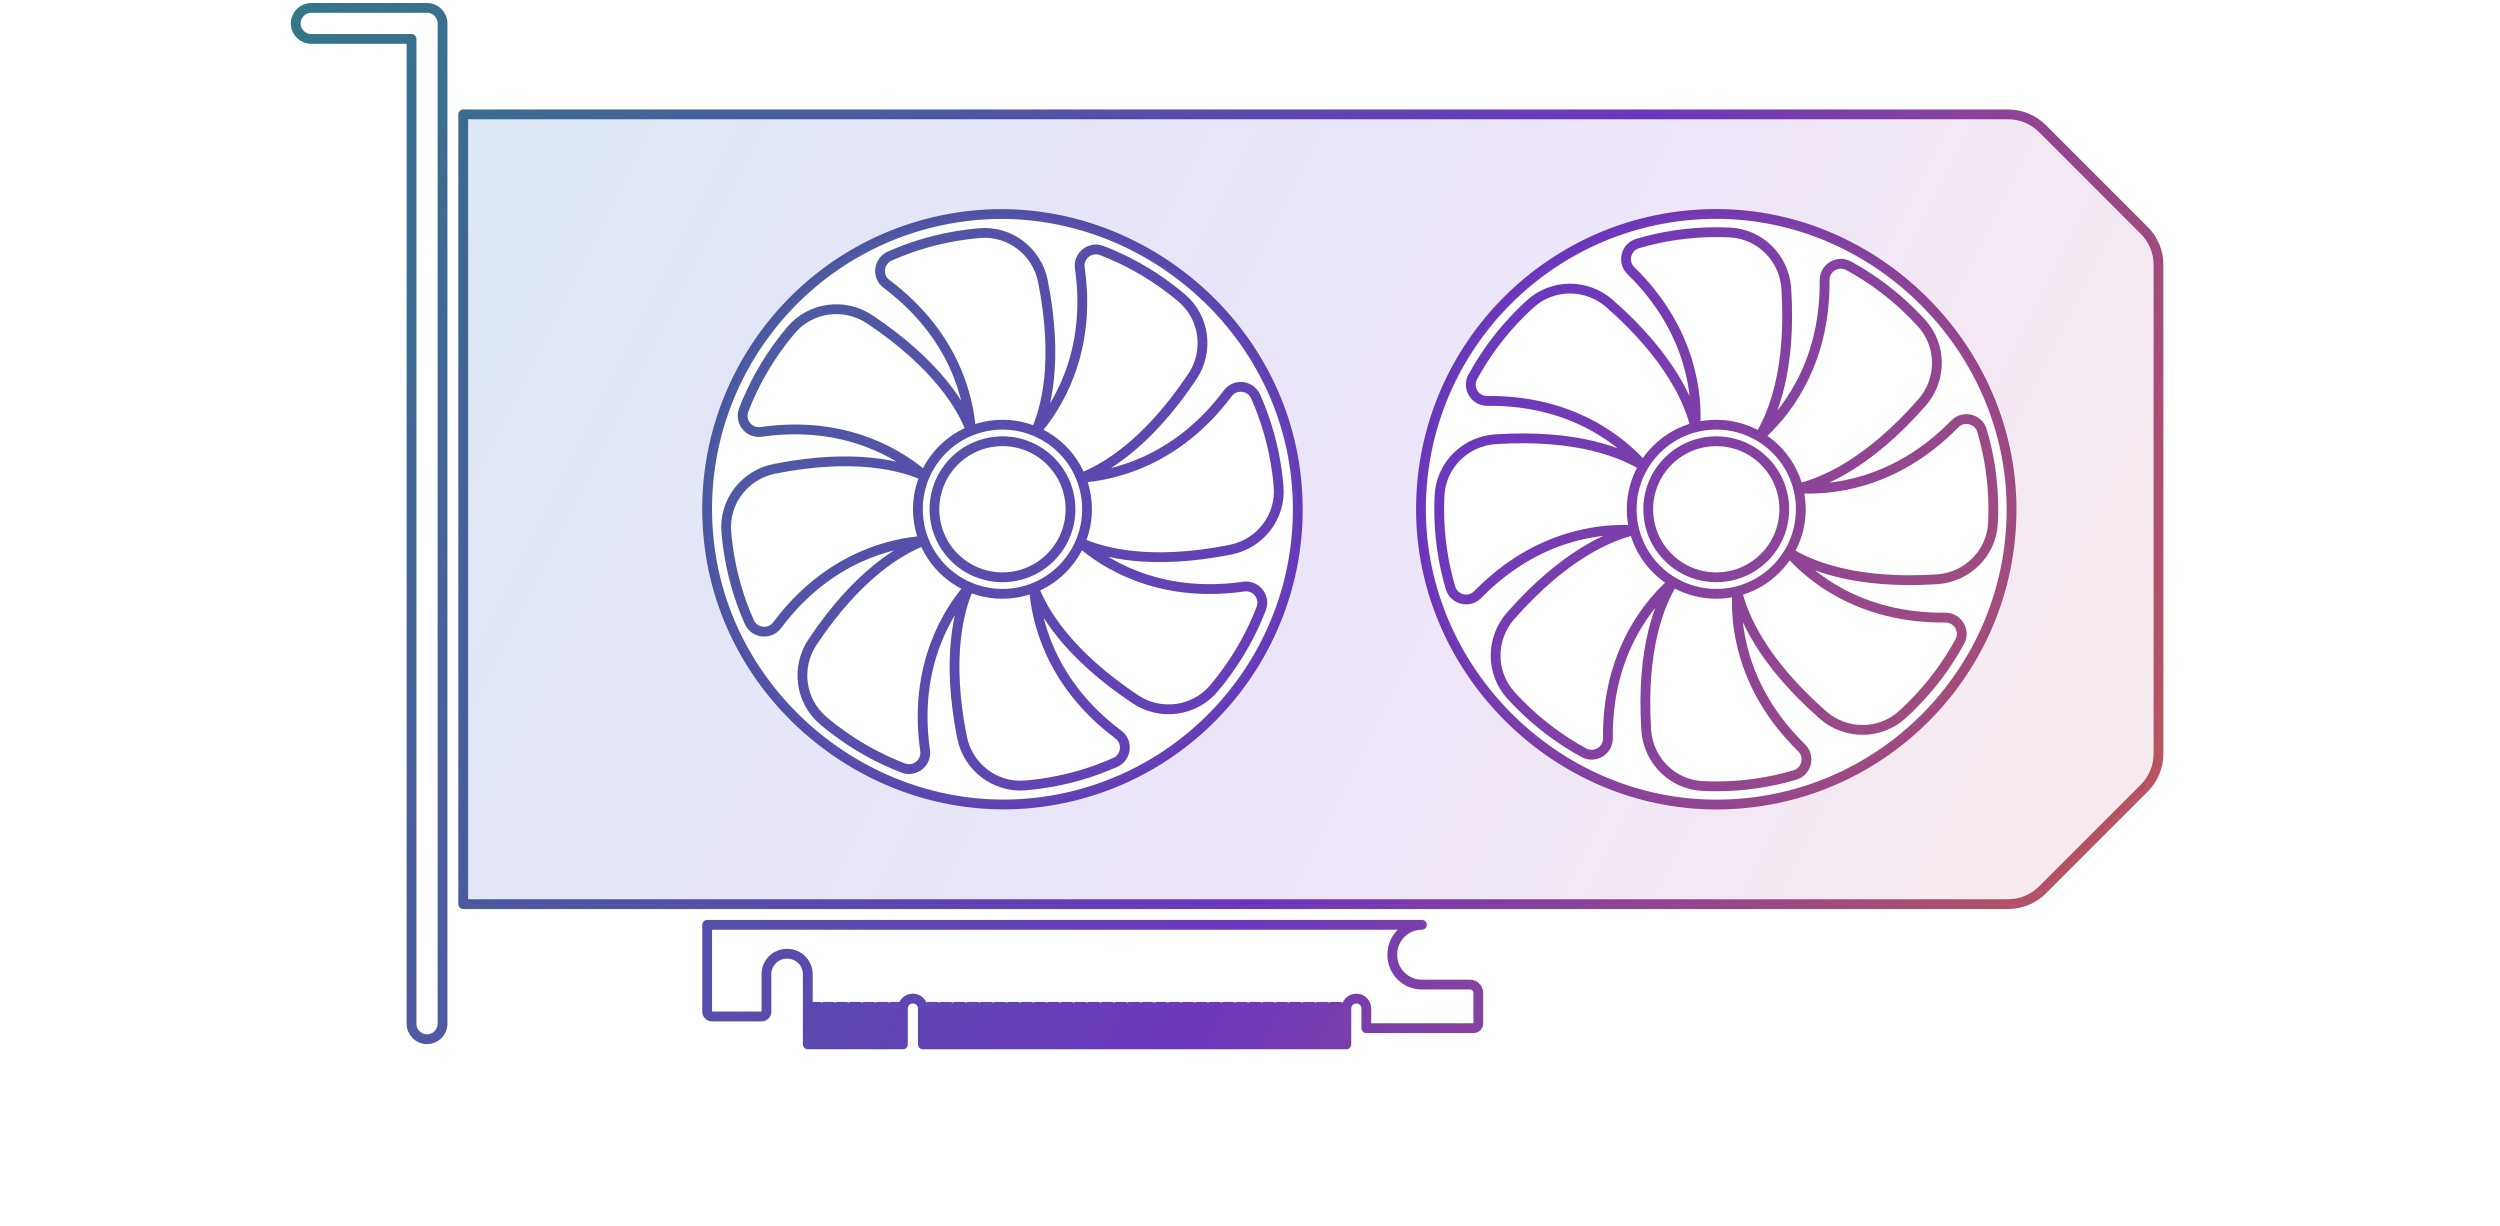
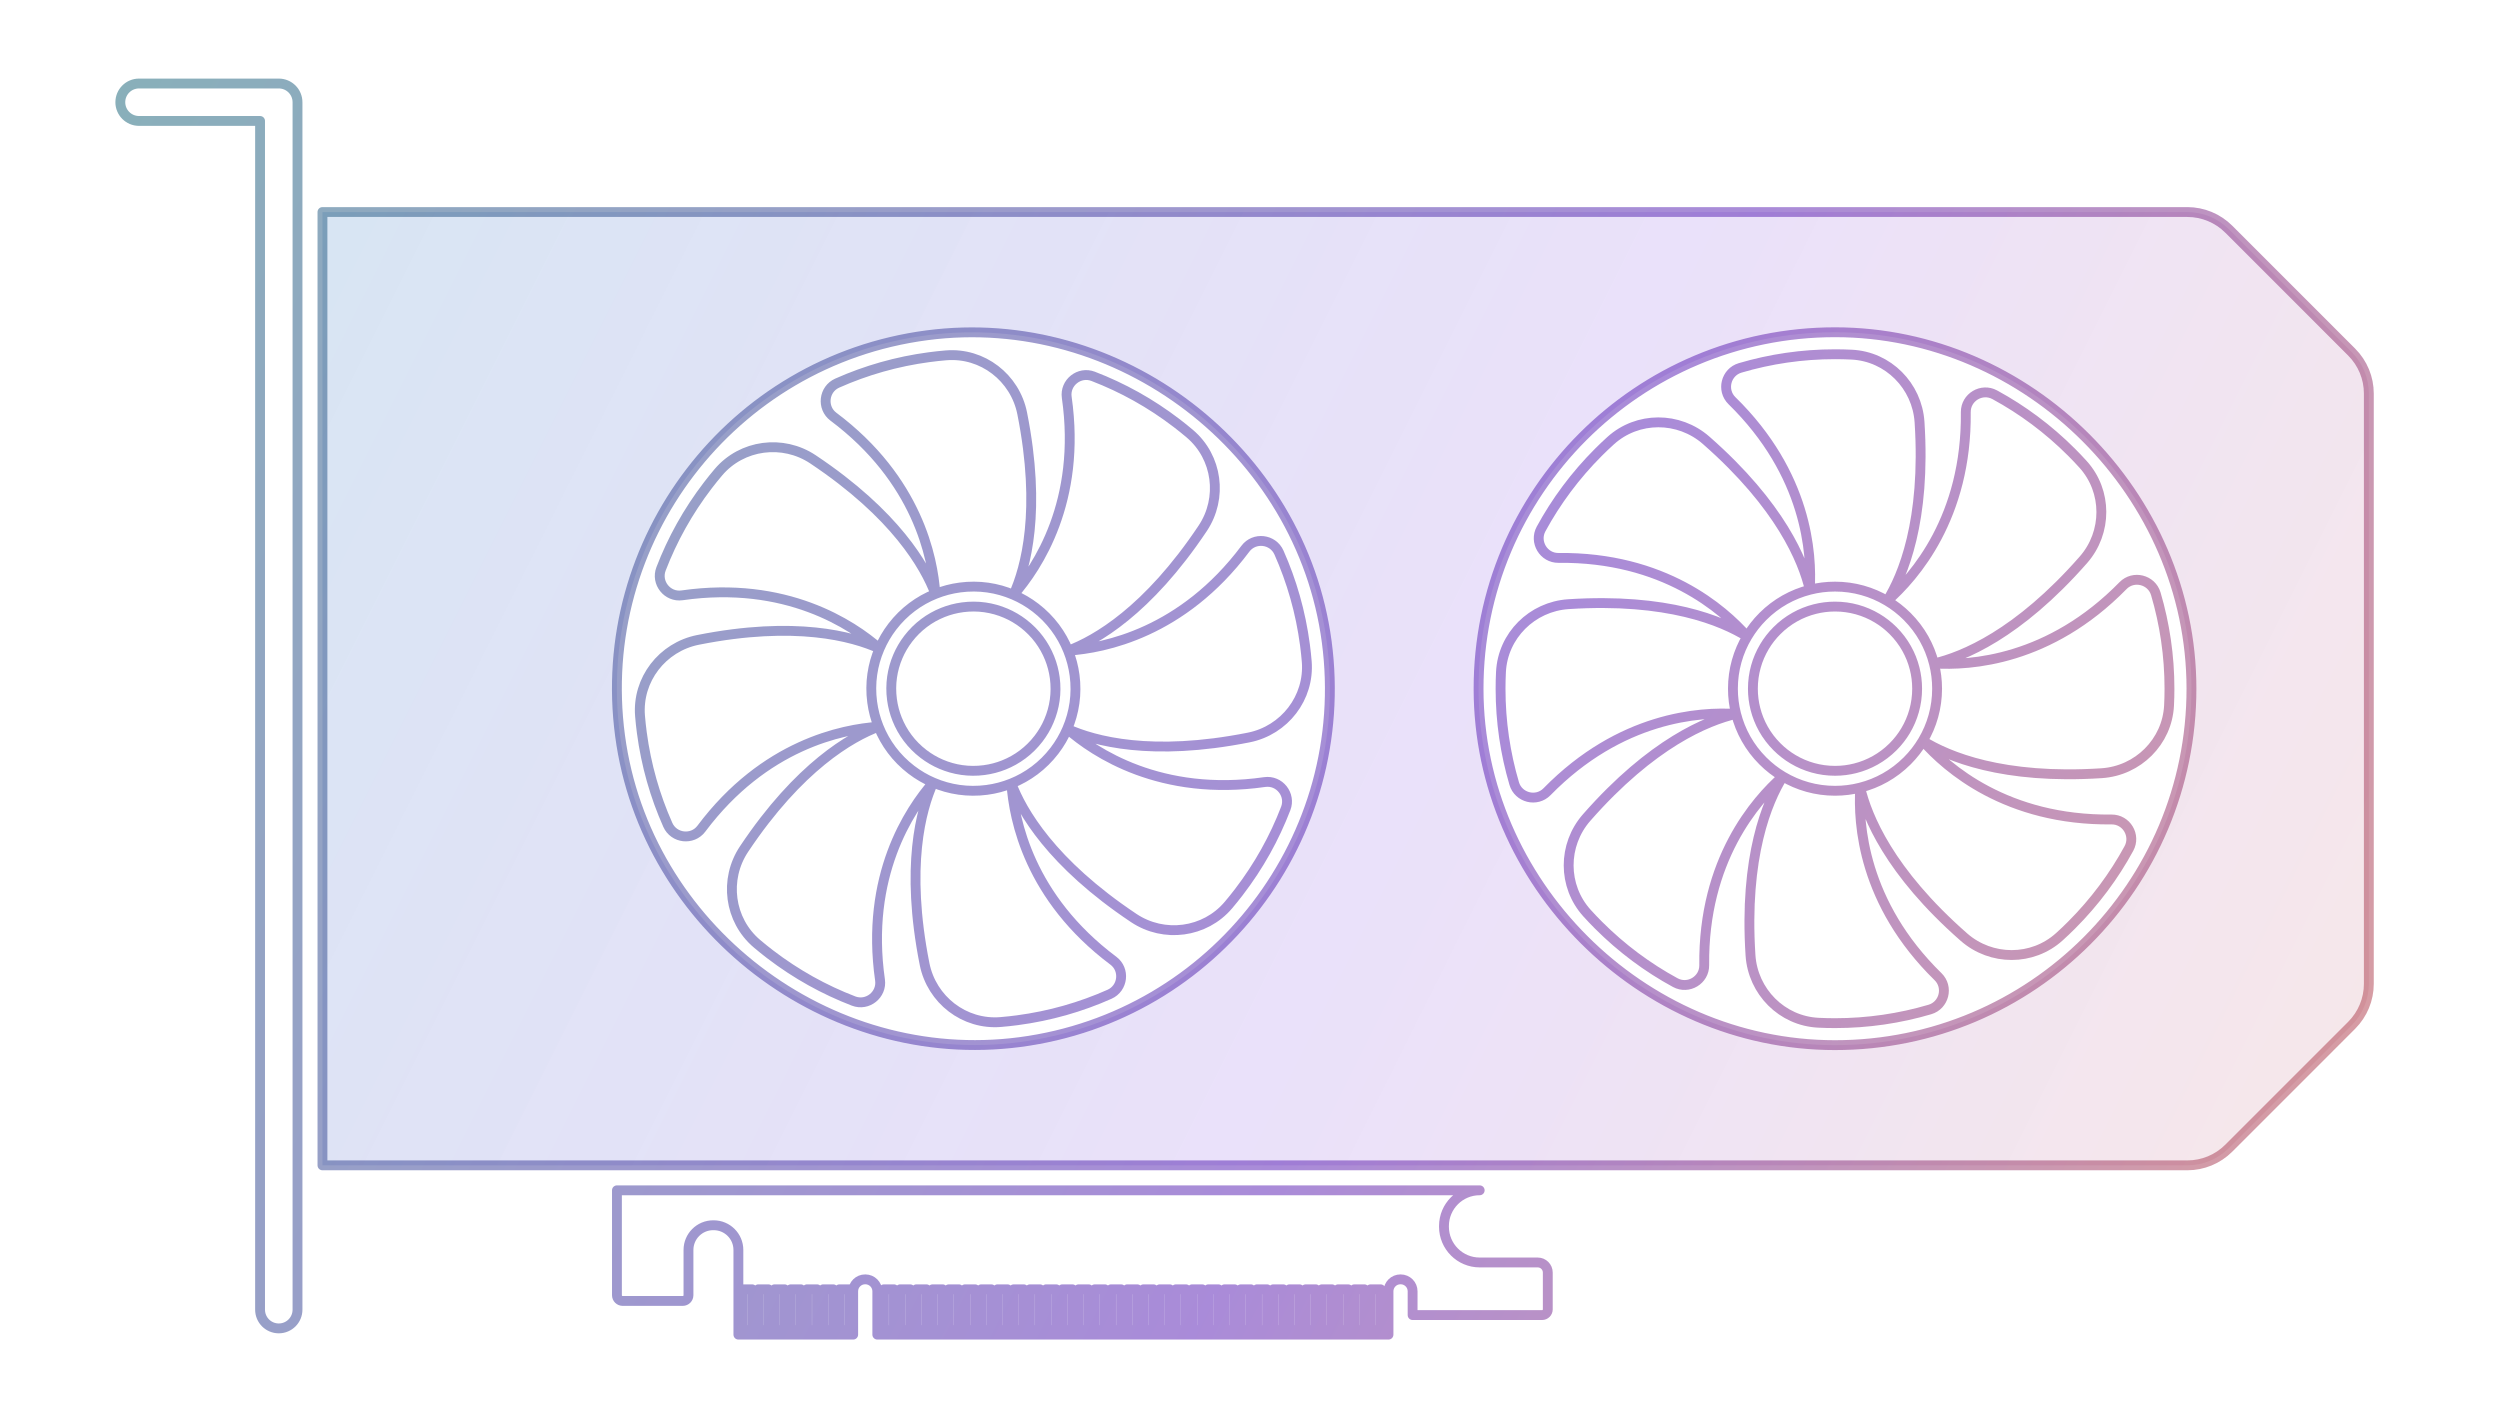
- <svg xmlns="http://www.w3.org/2000/svg" viewBox="170 340 1020 500" xml:space="preserve" id="svg2" version="1.1">
+ <svg xmlns="http://www.w3.org/2000/svg" viewBox="250 315 845 475" xml:space="preserve" id="svg2" version="1.1">
  <defs id="defs6">
    <linearGradient id="provinceFill" gradientUnits="userSpaceOnUse" x1="1300" y1="7500" x2="8900" y2="3700">
-       <stop offset="0%" stop-color="#0f766e" stop-opacity="1" />
-       <stop offset="55%" stop-color="#5b21b6" stop-opacity="1" />
-       <stop offset="100%" stop-color="#ea580c" stop-opacity="1" />
+       <stop offset="0%" stop-color="#0f766e" stop-opacity="0.8" />
+       <stop offset="55%" stop-color="#5b21b6" stop-opacity="0.8" />
+       <stop offset="100%" stop-color="#ea580c" stop-opacity="0.8" />
    </linearGradient>
    <linearGradient id="cornerFill" gradientUnits="userSpaceOnUse" x1="1300" y1="7500" x2="8900" y2="3700">
-       <stop offset="0%" stop-color="#0891b2" stop-opacity="0.18" />
-       <stop offset="55%" stop-color="#6d28d9" stop-opacity="0.12" />
-       <stop offset="100%" stop-color="#ea580c" stop-opacity="0.10" />
+       <stop offset="0%" stop-color="#0891b2" stop-opacity="0.20" />
+       <stop offset="55%" stop-color="#6d28d9" stop-opacity="0.14" />
+       <stop offset="100%" stop-color="#ea580c" stop-opacity="0.12" />
    </linearGradient>
    <linearGradient id="arcHighlight" gradientUnits="userSpaceOnUse" x1="1300" y1="5600" x2="8900" y2="5600">
      <stop offset="0%" stop-color="#0f766e" />
      <stop offset="100%" stop-color="#5b21b6" />
    </linearGradient>
  </defs>
  <g transform="matrix(1.333333,0,0,-1.333333,0,1333.333)" id="g10">
    <g transform="scale(0.1)" id="g12">
-       <path id="path44" style="fill:none;stroke:url(#provinceFill);stroke-width:30;stroke-opacity:0.9;stroke-linejoin:round;stroke-linecap:round" d="m 5374.78,4265.8 h -25.3 v 103.33 h 25.3 z m -41.12,0 h -25.3 v 103.33 h 25.3 z m -41.12,0 h -25.3 v 103.33 h 25.3 z m -41.12,0 h -25.3 v 103.33 h 25.3 z m -41.12,0 h -25.31 v 103.33 h 25.31 z m -41.12,0 h -25.31 v 103.33 h 25.31 z m -41.12,0 h -25.31 v 103.33 h 25.31 z m -41.12,0 h -25.31 v 103.33 h 25.31 z m -41.12,0 h -25.31 v 103.33 h 25.31 z m -41.13,0 h -25.3 v 103.33 h 25.3 z m -41.12,0 h -25.3 v 103.33 h 25.3 z m -41.12,0 h -25.3 v 103.33 h 25.3 z m -41.12,0 h -25.3 v 103.33 h 25.3 z m -41.12,0 h -25.3 v 103.33 h 25.3 z m -41.12,0 h -25.31 v 103.33 h 25.31 z m -41.12,0 h -25.31 v 103.33 h 25.31 z m -41.12,0 h -25.31 v 103.33 h 25.31 z m -41.12,0 h -25.31 v 103.33 h 25.31 z m -41.12,0 h -25.31 v 103.33 h 25.31 z m -41.12,0 h -25.31 v 103.33 h 25.31 z m -41.13,0 h -25.3 v 103.33 h 25.3 z m -41.12,0 h -25.3 v 103.33 h 25.3 z m -41.12,0 h -25.3 v 103.33 h 25.3 z m -41.12,0 h -25.3 v 103.33 h 25.3 z m -41.12,0 h -25.31 v 103.33 h 25.31 z m -41.12,0 h -25.31 v 103.33 h 25.31 z m -41.12,0 h -25.31 v 103.33 h 25.31 z m -41.12,0 h -25.31 v 103.33 h 25.31 z m -41.12,0 h -25.31 v 103.33 h 25.31 z m -41.12,0 h -25.31 v 103.33 h 25.31 z m -41.13,0 h -25.3 v 103.33 h 25.3 z m -112.81,0 h -25.31 v 103.33 h 25.31 z m -41.13,0 h -25.3 v 103.33 h 25.3 z m -41.12,0 h -25.3 v 103.33 h 25.3 z m -41.12,0 h -25.3 v 103.33 h 25.3 z m -41.12,0 h -25.3 v 103.33 h 25.3 z m -41.12,0 h -25.3 v 103.33 h 25.3 z m -41.12,0 h -25.31 v 103.33 h 25.31 z m 1991.47,171.34 h -147.06 c -50.01,0 -90.55,40.54 -90.55,90.56 v 1.82 c 0,50.02 40.54,90.56 90.55,90.56 H 3438.93 v -265.97 c 0,-8.01 6.5,-14.5 14.5,-14.5 h 152.36 c 8.01,0 14.5,6.49 14.5,14.5 v 114.77 c 0,34.59 28.04,62.63 62.63,62.63 h 1.26 c 34.59,0 62.63,-28.04 62.63,-62.63 v -203.08 -11.59 h 9.49 25.31 15.82 25.3 15.82 25.3 15.82 25.3 15.82 25.3 15.82 25.3 15.82 25.31 9.48 v 11.59 40.07 58.21 c 0,16.72 13.56,30.27 30.28,30.27 h 0.61 c 16.72,0 30.27,-13.55 30.27,-30.27 v -44.5 -53.78 -11.59 h 16.87 25.3 15.82 25.31 15.81 25.31 15.81 25.31 15.81 25.31 15.81 25.31 15.81 25.31 15.82 25.3 15.82 25.3 15.82 25.3 15.82 25.3 15.82 25.31 15.81 25.31 15.81 25.31 15.81 25.31 15.81 25.31 15.81 25.31 15.82 25.3 15.82 25.3 15.82 25.3 15.82 25.3 15.82 25.3 15.82 25.31 15.81 25.31 15.81 25.31 15.81 25.31 15.81 25.31 15.82 25.3 15.82 25.3 15.82 25.3 15.82 25.3 20.04 v 11.59 98.28 c 0,16.72 13.55,30.27 30.27,30.27 h 0.61 c 16.72,0 30.27,-13.55 30.27,-30.27 v -60.32 h 328.18 c 8,0 14.5,6.49 14.5,14.5 v 93.31 c 0,14.12 -11.45,25.57 -25.57,25.57" />
-       <path id="path46" style="fill:none;stroke:url(#provinceFill);stroke-width:30;stroke-opacity:0.9;stroke-linejoin:round;stroke-linecap:round" d="m 2581.72,7425.79 h -354.27 c -26.21,0 -47.45,-21.24 -47.45,-47.44 0,-26.21 21.24,-47.45 47.45,-47.45 h 306.82 V 4317.47 c 0,-26.21 21.25,-47.45 47.45,-47.45 26.2,0 47.45,21.24 47.45,47.45 v 3060.88 c 0,26.2 -21.25,47.44 -47.45,47.44" />
-       <path id="path48" style="fill:none;stroke:url(#provinceFill);stroke-width:30;stroke-opacity:0.9;stroke-linejoin:round;stroke-linecap:round" d="m 6728.52,5943.03 c -8.89,35.12 -27.09,68.37 -54.57,95.84 -12.55,12.55 -26.28,23.14 -40.84,31.78 v 0 c -31.12,18.55 -67.5,29.19 -106.36,29.19 -17.75,0 -34.95,-2.22 -51.35,-6.41 v 0 c -35.12,-8.9 -68.37,-27.1 -95.85,-54.58 -12.55,-12.54 -23.14,-26.27 -31.78,-40.83 l 0.01,-0.01 c -18.55,-31.12 -29.19,-67.5 -29.19,-106.36 0,-17.74 2.22,-34.94 6.41,-51.35 v 0 c 8.89,-35.12 27.09,-68.37 54.57,-95.85 12.55,-12.54 26.28,-23.13 40.84,-31.77 v 0 c 31.12,-18.55 67.5,-29.19 106.36,-29.19 17.75,0 34.95,2.22 51.35,6.41 v 0 c 35.12,8.9 68.37,27.1 95.85,54.57 12.55,12.55 23.14,26.28 31.78,40.84 v 0.01 c 18.54,31.12 29.18,67.5 29.18,106.36 0,17.74 -2.22,34.94 -6.4,51.35 h -0.01" />
-       <path id="path50" style="fill:none;stroke:url(#provinceFill);stroke-width:30;stroke-opacity:0.9;stroke-linejoin:round;stroke-linecap:round" d="m 4580.45,5789.81 0.01,-0.01 c -8.28,-19.35 -19.09,-38 -32.5,-55.51 -29.38,-38.35 -67.39,-66.2 -109.22,-82.89 v -0.01 c -19.53,-7.83 -40.37,-13.37 -62.23,-16.27 -47.89,-6.34 -94.46,0.84 -135.84,18.62 l -0.01,-0.01 c -19.35,8.28 -38,19.09 -55.51,32.5 -38.35,29.39 -66.2,67.39 -82.89,109.22 v 0 c -7.84,19.53 -13.38,40.37 -16.28,62.23 -6.34,47.9 0.84,94.46 18.62,135.84 l -0.01,0.01 c 8.28,19.35 19.09,38 32.51,55.51 29.38,38.35 67.38,66.2 109.21,82.89 v 0 c 19.54,7.84 40.37,13.38 62.24,16.28 47.89,6.34 94.45,-0.84 135.83,-18.62 l 0.01,0.01 c 19.35,-8.28 38,-19.09 55.51,-32.5 38.35,-29.39 66.2,-67.39 82.89,-109.22 v 0 c 7.84,-19.53 13.38,-40.37 16.28,-62.24 6.34,-47.89 -0.84,-94.45 -18.62,-135.83 z m 460.01,-21.88 c 90.67,18.04 154.71,100.8 147.1,192.92 -1.16,14 -2.66,28.03 -4.53,42.1 -10.96,82.83 -33.54,161.23 -65.87,233.86 -15.35,34.45 -62.5,39.86 -85.11,9.67 -159.6,-213.08 -357.83,-252.29 -448.75,-258.4 69.28,26.17 200.76,100.64 340.53,310.05 51.22,76.72 37.68,180.35 -32.7,239.99 -10.71,9.07 -21.7,17.93 -32.97,26.57 -66.32,50.81 -137.72,90.28 -211.94,118.77 -35.21,13.52 -72.38,-16 -67.02,-53.33 37.81,-263.53 -74.63,-431.42 -134.59,-500.04 30.45,67.45 70.73,212.92 21.65,459.52 -18.04,90.66 -100.8,154.7 -192.92,147.09 -13.99,-1.16 -28.03,-2.67 -42.1,-4.53 -82.83,-10.96 -161.23,-33.54 -233.86,-65.88 -34.45,-15.34 -39.86,-62.49 -9.67,-85.1 213.08,-159.6 252.29,-357.83 258.4,-448.75 -26.17,69.28 -100.64,200.75 -310.04,340.53 -76.72,51.21 -180.36,37.68 -240,-32.7 -9.07,-10.71 -17.93,-21.7 -26.57,-32.97 -50.81,-66.32 -90.28,-137.72 -118.77,-211.94 -13.52,-35.21 16,-72.38 53.33,-67.03 263.53,37.82 431.42,-74.62 500.04,-134.58 -67.45,30.45 -212.92,70.73 -459.51,21.65 -90.67,-18.04 -154.71,-100.8 -147.1,-192.92 1.16,-14 2.67,-28.03 4.53,-42.1 10.96,-82.83 33.54,-161.23 65.88,-233.86 15.34,-34.45 62.49,-39.86 85.1,-9.67 159.6,213.08 357.83,252.28 448.75,258.4 -69.28,-26.17 -200.75,-100.64 -340.53,-310.05 -51.22,-76.72 -37.68,-180.35 32.7,-239.99 10.71,-9.07 21.7,-17.93 32.97,-26.57 66.32,-50.81 137.73,-90.29 211.94,-118.77 35.21,-13.52 72.38,16 67.02,53.33 -37.81,263.53 74.63,431.42 134.6,500.04 -30.46,-67.45 -70.74,-212.92 -21.66,-459.51 18.04,-90.67 100.8,-154.71 192.93,-147.1 13.99,1.16 28.02,2.67 42.09,4.53 82.83,10.96 161.23,33.54 233.86,65.87 34.45,15.35 39.86,62.5 9.67,85.11 -213.08,159.6 -252.28,357.83 -258.4,448.75 26.17,-69.28 100.64,-200.75 310.04,-340.53 76.73,-51.21 180.36,-37.68 240,32.7 9.07,10.71 17.93,21.7 26.57,32.97 50.81,66.32 90.29,137.72 118.77,211.94 13.52,35.21 -16,72.38 -53.33,67.02 -263.53,-37.81 -431.42,74.63 -500.04,134.59 67.45,-30.45 212.92,-70.73 459.51,-21.65" />
-       <path id="path52" style="fill:none;stroke:url(#provinceFill);stroke-width:30;stroke-opacity:0.9;stroke-linejoin:round;stroke-linecap:round" d="m 4535.81,5969.06 h -0.01 c -13.42,33.65 -35.83,64.22 -66.68,87.86 -14.08,10.79 -29.09,19.49 -44.65,26.14 h -0.01 c -33.28,14.3 -70.74,20.08 -109.27,14.97 -17.59,-2.32 -34.35,-6.78 -50.06,-13.08 v -0.01 c -33.65,-13.42 -64.22,-35.83 -87.86,-66.68 -10.79,-14.08 -19.49,-29.09 -26.14,-44.65 v -0.01 c -14.3,-33.28 -20.07,-70.75 -14.97,-109.27 2.32,-17.59 6.78,-34.35 13.09,-50.06 v 0 c 13.43,-33.65 35.83,-64.22 66.68,-87.86 14.08,-10.79 29.09,-19.49 44.66,-26.14 v 0 c 33.28,-14.3 70.75,-20.08 109.27,-14.98 17.59,2.33 34.35,6.79 50.06,13.09 v 0.01 c 33.65,13.42 64.22,35.83 87.86,66.68 10.79,14.08 19.49,29.09 26.14,44.65 v 0.01 c 14.3,33.28 20.08,70.74 14.98,109.27 -2.33,17.59 -6.79,34.35 -13.09,50.06" />
-       <path id="path54" style="fill:none;stroke:url(#provinceFill);stroke-width:30;stroke-opacity:0.9;stroke-linejoin:round;stroke-linecap:round" d="m 6785.54,5891.68 c 0,-48.31 -13.22,-93.53 -36.28,-132.22 h 0.01 c -10.75,-18.1 -23.91,-35.17 -39.51,-50.77 -34.16,-34.16 -75.49,-56.78 -119.15,-67.84 v 0 c -20.39,-5.21 -41.77,-7.97 -63.83,-7.97 -48.31,0 -93.53,13.23 -132.22,36.29 l -0.01,-0.01 c -18.1,10.74 -35.17,23.91 -50.76,39.51 -34.16,34.15 -56.79,75.49 -67.84,119.15 l -0.01,-0.01 c -5.2,20.4 -7.96,41.78 -7.96,63.84 0,48.31 13.22,93.53 36.28,132.22 v 0 c 10.74,18.1 23.9,35.17 39.5,50.77 34.16,34.16 75.49,56.78 119.15,67.84 v 0 c 20.4,5.21 41.78,7.97 63.83,7.97 48.31,0 93.54,-13.23 132.22,-36.29 l 0.01,0.01 c 18.1,-10.74 35.17,-23.91 50.77,-39.51 34.16,-34.16 56.78,-75.49 67.83,-119.15 l 0.01,0.01 c 5.2,-20.4 7.96,-41.78 7.96,-63.84 z m 370.84,326.64 c 60.85,69.34 61.02,173.85 -0.92,242.21 -9.43,10.4 -19.16,20.62 -29.2,30.66 -59.07,59.08 -124.68,107.59 -194.52,145.57 -33.13,18.02 -73.85,-6.37 -73.44,-44.08 2.9,-266.21 -130.6,-417.89 -199.05,-478.05 39.04,62.87 98.06,201.8 81.78,452.7 -5.99,92.25 -79.63,166.59 -171.96,171.14 -14.02,0.69 -28.13,1.04 -42.33,1.04 -83.54,0 -164.23,-12.09 -240.47,-34.62 -36.17,-10.69 -47.73,-56.72 -20.77,-83.1 190.3,-186.19 203.15,-387.84 197.28,-478.78 -16.85,72.11 -73.42,212.22 -262.67,378.27 -69.34,60.84 -173.85,61.03 -242.21,-0.92 -10.4,-9.42 -20.63,-19.16 -30.67,-29.19 -59.07,-59.08 -107.58,-124.69 -145.56,-194.52 -18.02,-33.14 6.36,-73.86 44.08,-73.45 266.21,2.91 417.89,-130.6 478.04,-199.05 -62.87,39.05 -201.79,98.07 -452.69,81.78 -92.25,-5.99 -166.6,-79.62 -171.14,-171.95 -0.69,-14.03 -1.04,-28.14 -1.04,-42.33 0,-83.55 12.09,-164.24 34.62,-240.48 10.68,-36.17 56.72,-47.72 83.1,-20.76 186.18,190.29 387.84,203.14 478.77,197.28 -72.11,-16.86 -212.22,-73.43 -378.27,-262.68 -60.84,-69.34 -61.02,-173.85 0.92,-242.21 9.43,-10.4 19.16,-20.63 29.2,-30.66 59.07,-59.08 124.68,-107.59 194.52,-145.57 33.13,-18.02 73.85,6.37 73.44,44.08 -2.9,266.21 130.6,417.89 199.05,478.05 -39.04,-62.87 -98.06,-201.8 -81.77,-452.7 5.98,-92.25 79.62,-166.59 171.95,-171.14 14.02,-0.69 28.13,-1.04 42.33,-1.04 83.54,0 164.24,12.09 240.47,34.62 36.18,10.68 47.73,56.72 20.77,83.1 -190.3,186.19 -203.15,387.84 -197.28,478.78 16.86,-72.12 73.43,-212.23 262.67,-378.27 69.34,-60.85 173.85,-61.03 242.21,0.92 10.41,9.42 20.63,19.15 30.67,29.19 59.07,59.08 107.58,124.68 145.56,194.52 18.02,33.13 -6.36,73.86 -44.08,73.45 -266.21,-2.91 -417.89,130.6 -478.04,199.04 62.87,-39.04 201.79,-98.06 452.69,-81.77 92.25,5.99 166.6,79.62 171.14,171.95 0.69,14.02 1.04,28.14 1.04,42.33 0,83.55 -12.09,164.24 -34.61,240.48 -10.69,36.17 -56.73,47.72 -83.1,20.76 -186.19,-190.29 -387.85,-203.14 -478.78,-197.28 72.11,16.86 212.22,73.43 378.27,262.68" />
-       <path id="path56" style="fill:url(#cornerFill);stroke:url(#provinceFill);stroke-width:30;stroke-opacity:0.9;stroke-linejoin:round;stroke-linecap:round" d="m 6526.11,4988.07 c -491.19,0.35 -902.59,411.76 -902.94,902.94 -0.35,499.56 404.69,904.6 904.24,904.25 491.19,-0.35 902.59,-411.76 902.94,-902.94 0.36,-499.56 -404.68,-904.6 -904.24,-904.25 z m -2065.64,7.73 c -486.99,-64.12 -948.83,289.74 -1013.63,776.63 -65.92,495.19 282.46,949.88 777.74,1015.1 486.99,64.12 948.83,-289.74 1013.64,-776.63 65.91,-495.19 -282.47,-949.88 -777.75,-1015.1 z m 3375.99,1749.17 -311.48,311.48 c -27.88,27.88 -65.68,43.54 -105.11,43.54 H 2692.43 V 4683.34 h 4727.44 c 39.43,0 77.23,15.66 105.11,43.54 l 311.48,311.48 c 27.88,27.88 43.54,65.68 43.54,105.11 v 1496.39 c 0,39.42 -15.66,77.23 -43.54,105.11" />
+       <path id="path44" style="fill:none;stroke:url(#provinceFill);stroke-width:25;stroke-opacity:0.65;stroke-linejoin:round;stroke-linecap:round" d="m 5374.78,4265.8 h -25.3 v 103.33 h 25.3 z m -41.12,0 h -25.3 v 103.33 h 25.3 z m -41.12,0 h -25.3 v 103.33 h 25.3 z m -41.12,0 h -25.3 v 103.33 h 25.3 z m -41.12,0 h -25.31 v 103.33 h 25.31 z m -41.12,0 h -25.31 v 103.33 h 25.31 z m -41.12,0 h -25.31 v 103.33 h 25.31 z m -41.12,0 h -25.31 v 103.33 h 25.31 z m -41.12,0 h -25.31 v 103.33 h 25.31 z m -41.13,0 h -25.3 v 103.33 h 25.3 z m -41.12,0 h -25.3 v 103.33 h 25.3 z m -41.12,0 h -25.3 v 103.33 h 25.3 z m -41.12,0 h -25.3 v 103.33 h 25.3 z m -41.12,0 h -25.3 v 103.33 h 25.3 z m -41.12,0 h -25.31 v 103.33 h 25.31 z m -41.12,0 h -25.31 v 103.33 h 25.31 z m -41.12,0 h -25.31 v 103.33 h 25.31 z m -41.12,0 h -25.31 v 103.33 h 25.31 z m -41.12,0 h -25.31 v 103.33 h 25.31 z m -41.12,0 h -25.31 v 103.33 h 25.31 z m -41.13,0 h -25.3 v 103.33 h 25.3 z m -41.12,0 h -25.3 v 103.33 h 25.3 z m -41.12,0 h -25.3 v 103.33 h 25.3 z m -41.12,0 h -25.3 v 103.33 h 25.3 z m -41.12,0 h -25.31 v 103.33 h 25.31 z m -41.12,0 h -25.31 v 103.33 h 25.31 z m -41.12,0 h -25.31 v 103.33 h 25.31 z m -41.12,0 h -25.31 v 103.33 h 25.31 z m -41.12,0 h -25.31 v 103.33 h 25.31 z m -41.12,0 h -25.31 v 103.33 h 25.31 z m -41.13,0 h -25.3 v 103.33 h 25.3 z m -112.81,0 h -25.31 v 103.33 h 25.31 z m -41.13,0 h -25.3 v 103.33 h 25.3 z m -41.12,0 h -25.3 v 103.33 h 25.3 z m -41.12,0 h -25.3 v 103.33 h 25.3 z m -41.12,0 h -25.3 v 103.33 h 25.3 z m -41.12,0 h -25.3 v 103.33 h 25.3 z m -41.12,0 h -25.31 v 103.33 h 25.31 z m 1991.47,171.34 h -147.06 c -50.01,0 -90.55,40.54 -90.55,90.56 v 1.82 c 0,50.02 40.54,90.56 90.55,90.56 H 3438.93 v -265.97 c 0,-8.01 6.5,-14.5 14.5,-14.5 h 152.36 c 8.01,0 14.5,6.49 14.5,14.5 v 114.77 c 0,34.59 28.04,62.63 62.63,62.63 h 1.26 c 34.59,0 62.63,-28.04 62.63,-62.63 v -203.08 -11.59 h 9.49 25.31 15.82 25.3 15.82 25.3 15.82 25.3 15.82 25.3 15.82 25.3 15.82 25.31 9.48 v 11.59 40.07 58.21 c 0,16.72 13.56,30.27 30.28,30.27 h 0.61 c 16.72,0 30.27,-13.55 30.27,-30.27 v -44.5 -53.78 -11.59 h 16.87 25.3 15.82 25.31 15.81 25.31 15.81 25.31 15.81 25.31 15.81 25.31 15.81 25.31 15.82 25.3 15.82 25.3 15.82 25.3 15.82 25.3 15.82 25.31 15.81 25.31 15.81 25.31 15.81 25.31 15.81 25.31 15.81 25.31 15.82 25.3 15.82 25.3 15.82 25.3 15.82 25.3 15.82 25.3 15.82 25.31 15.81 25.31 15.81 25.31 15.81 25.31 15.81 25.31 15.82 25.3 15.82 25.3 15.82 25.3 15.82 25.3 20.04 v 11.59 98.28 c 0,16.72 13.55,30.27 30.27,30.27 h 0.61 c 16.72,0 30.27,-13.55 30.27,-30.27 v -60.32 h 328.18 c 8,0 14.5,6.49 14.5,14.5 v 93.31 c 0,14.12 -11.45,25.57 -25.57,25.57" />
+       <path id="path46" style="fill:none;stroke:url(#provinceFill);stroke-width:25;stroke-opacity:0.65;stroke-linejoin:round;stroke-linecap:round" d="m 2581.72,7425.79 h -354.27 c -26.21,0 -47.45,-21.24 -47.45,-47.44 0,-26.21 21.24,-47.45 47.45,-47.45 h 306.82 V 4317.47 c 0,-26.21 21.25,-47.45 47.45,-47.45 26.2,0 47.45,21.24 47.45,47.45 v 3060.88 c 0,26.2 -21.25,47.44 -47.45,47.44" />
+       <path id="path48" style="fill:none;stroke:url(#provinceFill);stroke-width:25;stroke-opacity:0.65;stroke-linejoin:round;stroke-linecap:round" d="m 6728.52,5943.03 c -8.89,35.12 -27.09,68.37 -54.57,95.84 -12.55,12.55 -26.28,23.14 -40.84,31.78 v 0 c -31.12,18.55 -67.5,29.19 -106.36,29.19 -17.75,0 -34.95,-2.22 -51.35,-6.41 v 0 c -35.12,-8.9 -68.37,-27.1 -95.85,-54.58 -12.55,-12.54 -23.14,-26.27 -31.78,-40.83 l 0.01,-0.01 c -18.55,-31.12 -29.19,-67.5 -29.19,-106.36 0,-17.74 2.22,-34.94 6.41,-51.35 v 0 c 8.89,-35.12 27.09,-68.37 54.57,-95.85 12.55,-12.54 26.28,-23.13 40.84,-31.77 v 0 c 31.12,-18.55 67.5,-29.19 106.36,-29.19 17.75,0 34.95,2.22 51.35,6.41 v 0 c 35.12,8.9 68.37,27.1 95.85,54.57 12.55,12.55 23.14,26.28 31.78,40.84 v 0.01 c 18.54,31.12 29.18,67.5 29.18,106.36 0,17.74 -2.22,34.94 -6.4,51.35 h -0.01" />
+       <path id="path50" style="fill:none;stroke:url(#provinceFill);stroke-width:25;stroke-opacity:0.65;stroke-linejoin:round;stroke-linecap:round" d="m 4580.45,5789.81 0.01,-0.01 c -8.28,-19.35 -19.09,-38 -32.5,-55.51 -29.38,-38.35 -67.39,-66.2 -109.22,-82.89 v -0.01 c -19.53,-7.83 -40.37,-13.37 -62.23,-16.27 -47.89,-6.34 -94.46,0.84 -135.84,18.62 l -0.01,-0.01 c -19.35,8.28 -38,19.09 -55.51,32.5 -38.35,29.39 -66.2,67.39 -82.89,109.22 v 0 c -7.84,19.53 -13.38,40.37 -16.28,62.23 -6.34,47.9 0.84,94.46 18.62,135.84 l -0.01,0.01 c 8.28,19.35 19.09,38 32.51,55.51 29.38,38.35 67.38,66.2 109.21,82.89 v 0 c 19.54,7.84 40.37,13.38 62.24,16.28 47.89,6.34 94.45,-0.84 135.83,-18.62 l 0.01,0.01 c 19.35,-8.28 38,-19.09 55.51,-32.5 38.35,-29.39 66.2,-67.39 82.89,-109.22 v 0 c 7.84,-19.53 13.38,-40.37 16.28,-62.24 6.34,-47.89 -0.84,-94.45 -18.62,-135.83 z m 460.01,-21.88 c 90.67,18.04 154.71,100.8 147.1,192.92 -1.16,14 -2.66,28.03 -4.53,42.1 -10.96,82.83 -33.54,161.23 -65.87,233.86 -15.35,34.45 -62.5,39.86 -85.11,9.67 -159.6,-213.08 -357.83,-252.29 -448.75,-258.4 69.28,26.17 200.76,100.64 340.53,310.05 51.22,76.72 37.68,180.35 -32.7,239.99 -10.71,9.07 -21.7,17.93 -32.97,26.57 -66.32,50.81 -137.72,90.28 -211.94,118.77 -35.21,13.52 -72.38,-16 -67.02,-53.33 37.81,-263.53 -74.63,-431.42 -134.59,-500.04 30.45,67.45 70.73,212.92 21.65,459.52 -18.04,90.66 -100.8,154.7 -192.92,147.09 -13.99,-1.16 -28.03,-2.67 -42.1,-4.53 -82.83,-10.96 -161.23,-33.54 -233.86,-65.88 -34.45,-15.34 -39.86,-62.49 -9.67,-85.1 213.08,-159.6 252.29,-357.83 258.4,-448.75 -26.17,69.28 -100.64,200.75 -310.04,340.53 -76.72,51.21 -180.36,37.68 -240,-32.7 -9.07,-10.71 -17.93,-21.7 -26.57,-32.97 -50.81,-66.32 -90.28,-137.72 -118.77,-211.94 -13.52,-35.21 16,-72.38 53.33,-67.03 263.53,37.82 431.42,-74.62 500.04,-134.58 -67.45,30.45 -212.92,70.73 -459.51,21.65 -90.67,-18.04 -154.71,-100.8 -147.1,-192.92 1.16,-14 2.67,-28.03 4.53,-42.1 10.96,-82.83 33.54,-161.23 65.88,-233.86 15.34,-34.45 62.49,-39.86 85.1,-9.67 159.6,213.08 357.83,252.28 448.75,258.4 -69.28,-26.17 -200.75,-100.64 -340.53,-310.05 -51.22,-76.72 -37.68,-180.35 32.7,-239.99 10.71,-9.07 21.7,-17.93 32.97,-26.57 66.32,-50.81 137.73,-90.29 211.94,-118.77 35.21,-13.52 72.38,16 67.02,53.33 -37.81,263.53 74.63,431.42 134.6,500.04 -30.46,-67.45 -70.74,-212.92 -21.66,-459.51 18.04,-90.67 100.8,-154.71 192.93,-147.1 13.99,1.16 28.02,2.67 42.09,4.53 82.83,10.96 161.23,33.54 233.86,65.87 34.45,15.35 39.86,62.5 9.67,85.11 -213.08,159.6 -252.28,357.83 -258.4,448.75 26.17,-69.28 100.64,-200.75 310.04,-340.53 76.73,-51.21 180.36,-37.68 240,32.7 9.07,10.71 17.93,21.7 26.57,32.97 50.81,66.32 90.29,137.72 118.77,211.94 13.52,35.21 -16,72.38 -53.33,67.02 -263.53,-37.81 -431.42,74.63 -500.04,134.59 67.45,-30.45 212.92,-70.73 459.51,-21.65" />
+       <path id="path52" style="fill:none;stroke:url(#provinceFill);stroke-width:25;stroke-opacity:0.65;stroke-linejoin:round;stroke-linecap:round" d="m 4535.81,5969.06 h -0.01 c -13.42,33.65 -35.83,64.22 -66.68,87.86 -14.08,10.79 -29.09,19.49 -44.65,26.14 h -0.01 c -33.28,14.3 -70.74,20.08 -109.27,14.97 -17.59,-2.32 -34.35,-6.78 -50.06,-13.08 v -0.01 c -33.65,-13.42 -64.22,-35.83 -87.86,-66.68 -10.79,-14.08 -19.49,-29.09 -26.14,-44.65 v -0.01 c -14.3,-33.28 -20.07,-70.75 -14.97,-109.27 2.32,-17.59 6.78,-34.35 13.09,-50.06 v 0 c 13.43,-33.65 35.83,-64.22 66.68,-87.86 14.08,-10.79 29.09,-19.49 44.66,-26.14 v 0 c 33.28,-14.3 70.75,-20.08 109.27,-14.98 17.59,2.33 34.35,6.79 50.06,13.09 v 0.01 c 33.65,13.42 64.22,35.83 87.86,66.68 10.79,14.08 19.49,29.09 26.14,44.65 v 0.01 c 14.3,33.28 20.08,70.74 14.98,109.27 -2.33,17.59 -6.79,34.35 -13.09,50.06" />
+       <path id="path54" style="fill:none;stroke:url(#provinceFill);stroke-width:25;stroke-opacity:0.65;stroke-linejoin:round;stroke-linecap:round" d="m 6785.54,5891.68 c 0,-48.31 -13.22,-93.53 -36.28,-132.22 h 0.01 c -10.75,-18.1 -23.91,-35.17 -39.51,-50.77 -34.16,-34.16 -75.49,-56.78 -119.15,-67.84 v 0 c -20.39,-5.21 -41.77,-7.97 -63.83,-7.97 -48.31,0 -93.53,13.23 -132.22,36.29 l -0.01,-0.01 c -18.1,10.74 -35.17,23.91 -50.76,39.51 -34.16,34.15 -56.79,75.49 -67.84,119.15 l -0.01,-0.01 c -5.2,20.4 -7.96,41.78 -7.96,63.84 0,48.31 13.22,93.53 36.28,132.22 v 0 c 10.74,18.1 23.9,35.17 39.5,50.77 34.16,34.16 75.49,56.78 119.15,67.84 v 0 c 20.4,5.21 41.78,7.97 63.83,7.97 48.31,0 93.54,-13.23 132.22,-36.29 l 0.01,0.01 c 18.1,-10.74 35.17,-23.91 50.77,-39.51 34.16,-34.16 56.78,-75.49 67.83,-119.15 l 0.01,0.01 c 5.2,-20.4 7.96,-41.78 7.96,-63.84 z m 370.84,326.64 c 60.85,69.34 61.02,173.85 -0.92,242.21 -9.43,10.4 -19.16,20.62 -29.2,30.66 -59.07,59.08 -124.68,107.59 -194.52,145.57 -33.13,18.02 -73.85,-6.37 -73.44,-44.08 2.9,-266.21 -130.6,-417.89 -199.05,-478.05 39.04,62.87 98.06,201.8 81.78,452.7 -5.99,92.25 -79.63,166.59 -171.96,171.14 -14.02,0.69 -28.13,1.04 -42.33,1.04 -83.54,0 -164.23,-12.09 -240.47,-34.62 -36.17,-10.69 -47.73,-56.72 -20.77,-83.1 190.3,-186.19 203.15,-387.84 197.28,-478.78 -16.85,72.11 -73.42,212.22 -262.67,378.27 -69.34,60.84 -173.85,61.03 -242.21,-0.92 -10.4,-9.42 -20.63,-19.16 -30.67,-29.19 -59.07,-59.08 -107.58,-124.69 -145.56,-194.52 -18.02,-33.14 6.36,-73.86 44.08,-73.45 266.21,2.91 417.89,-130.6 478.04,-199.05 -62.87,39.05 -201.79,98.07 -452.69,81.78 -92.25,-5.99 -166.6,-79.62 -171.14,-171.95 -0.69,-14.03 -1.04,-28.14 -1.04,-42.33 0,-83.55 12.09,-164.24 34.62,-240.48 10.68,-36.17 56.72,-47.72 83.1,-20.76 186.18,190.29 387.84,203.14 478.77,197.28 -72.11,-16.86 -212.22,-73.43 -378.27,-262.68 -60.84,-69.34 -61.02,-173.85 0.92,-242.21 9.43,-10.4 19.16,-20.63 29.2,-30.66 59.07,-59.08 124.68,-107.59 194.52,-145.57 33.13,-18.02 73.85,6.37 73.44,44.08 -2.9,266.21 130.6,417.89 199.05,478.05 -39.04,-62.87 -98.06,-201.8 -81.77,-452.7 5.98,-92.25 79.62,-166.59 171.95,-171.14 14.02,-0.69 28.13,-1.04 42.33,-1.04 83.54,0 164.24,12.09 240.47,34.62 36.18,10.68 47.73,56.72 20.77,83.1 -190.3,186.19 -203.15,387.84 -197.28,478.78 16.86,-72.12 73.43,-212.23 262.67,-378.27 69.34,-60.85 173.85,-61.03 242.21,0.92 10.41,9.42 20.63,19.15 30.67,29.19 59.07,59.08 107.58,124.68 145.56,194.52 18.02,33.13 -6.36,73.86 -44.08,73.45 -266.21,-2.91 -417.89,130.6 -478.04,199.04 62.87,-39.04 201.79,-98.06 452.69,-81.77 92.25,5.99 166.6,79.62 171.14,171.95 0.69,14.02 1.04,28.14 1.04,42.33 0,83.55 -12.09,164.24 -34.61,240.48 -10.69,36.17 -56.73,47.72 -83.1,20.76 -186.19,-190.29 -387.85,-203.14 -478.78,-197.28 72.11,16.86 212.22,73.43 378.27,262.68" />
+       <path id="path56" style="fill:url(#cornerFill);stroke:url(#provinceFill);stroke-width:25;stroke-opacity:0.65;stroke-linejoin:round;stroke-linecap:round" d="m 6526.11,4988.07 c -491.19,0.35 -902.59,411.76 -902.94,902.94 -0.35,499.56 404.69,904.6 904.24,904.25 491.19,-0.35 902.59,-411.76 902.94,-902.94 0.36,-499.56 -404.68,-904.6 -904.24,-904.25 z m -2065.64,7.73 c -486.99,-64.12 -948.83,289.74 -1013.63,776.63 -65.92,495.19 282.46,949.88 777.74,1015.1 486.99,64.12 948.83,-289.74 1013.64,-776.63 65.91,-495.19 -282.47,-949.88 -777.75,-1015.1 z m 3375.99,1749.17 -311.48,311.48 c -27.88,27.88 -65.68,43.54 -105.11,43.54 H 2692.43 V 4683.34 h 4727.44 c 39.43,0 77.23,15.66 105.11,43.54 l 311.48,311.48 c 27.88,27.88 43.54,65.68 43.54,105.11 v 1496.39 c 0,39.42 -15.66,77.23 -43.54,105.11" />
    </g>
  </g>
</svg>
